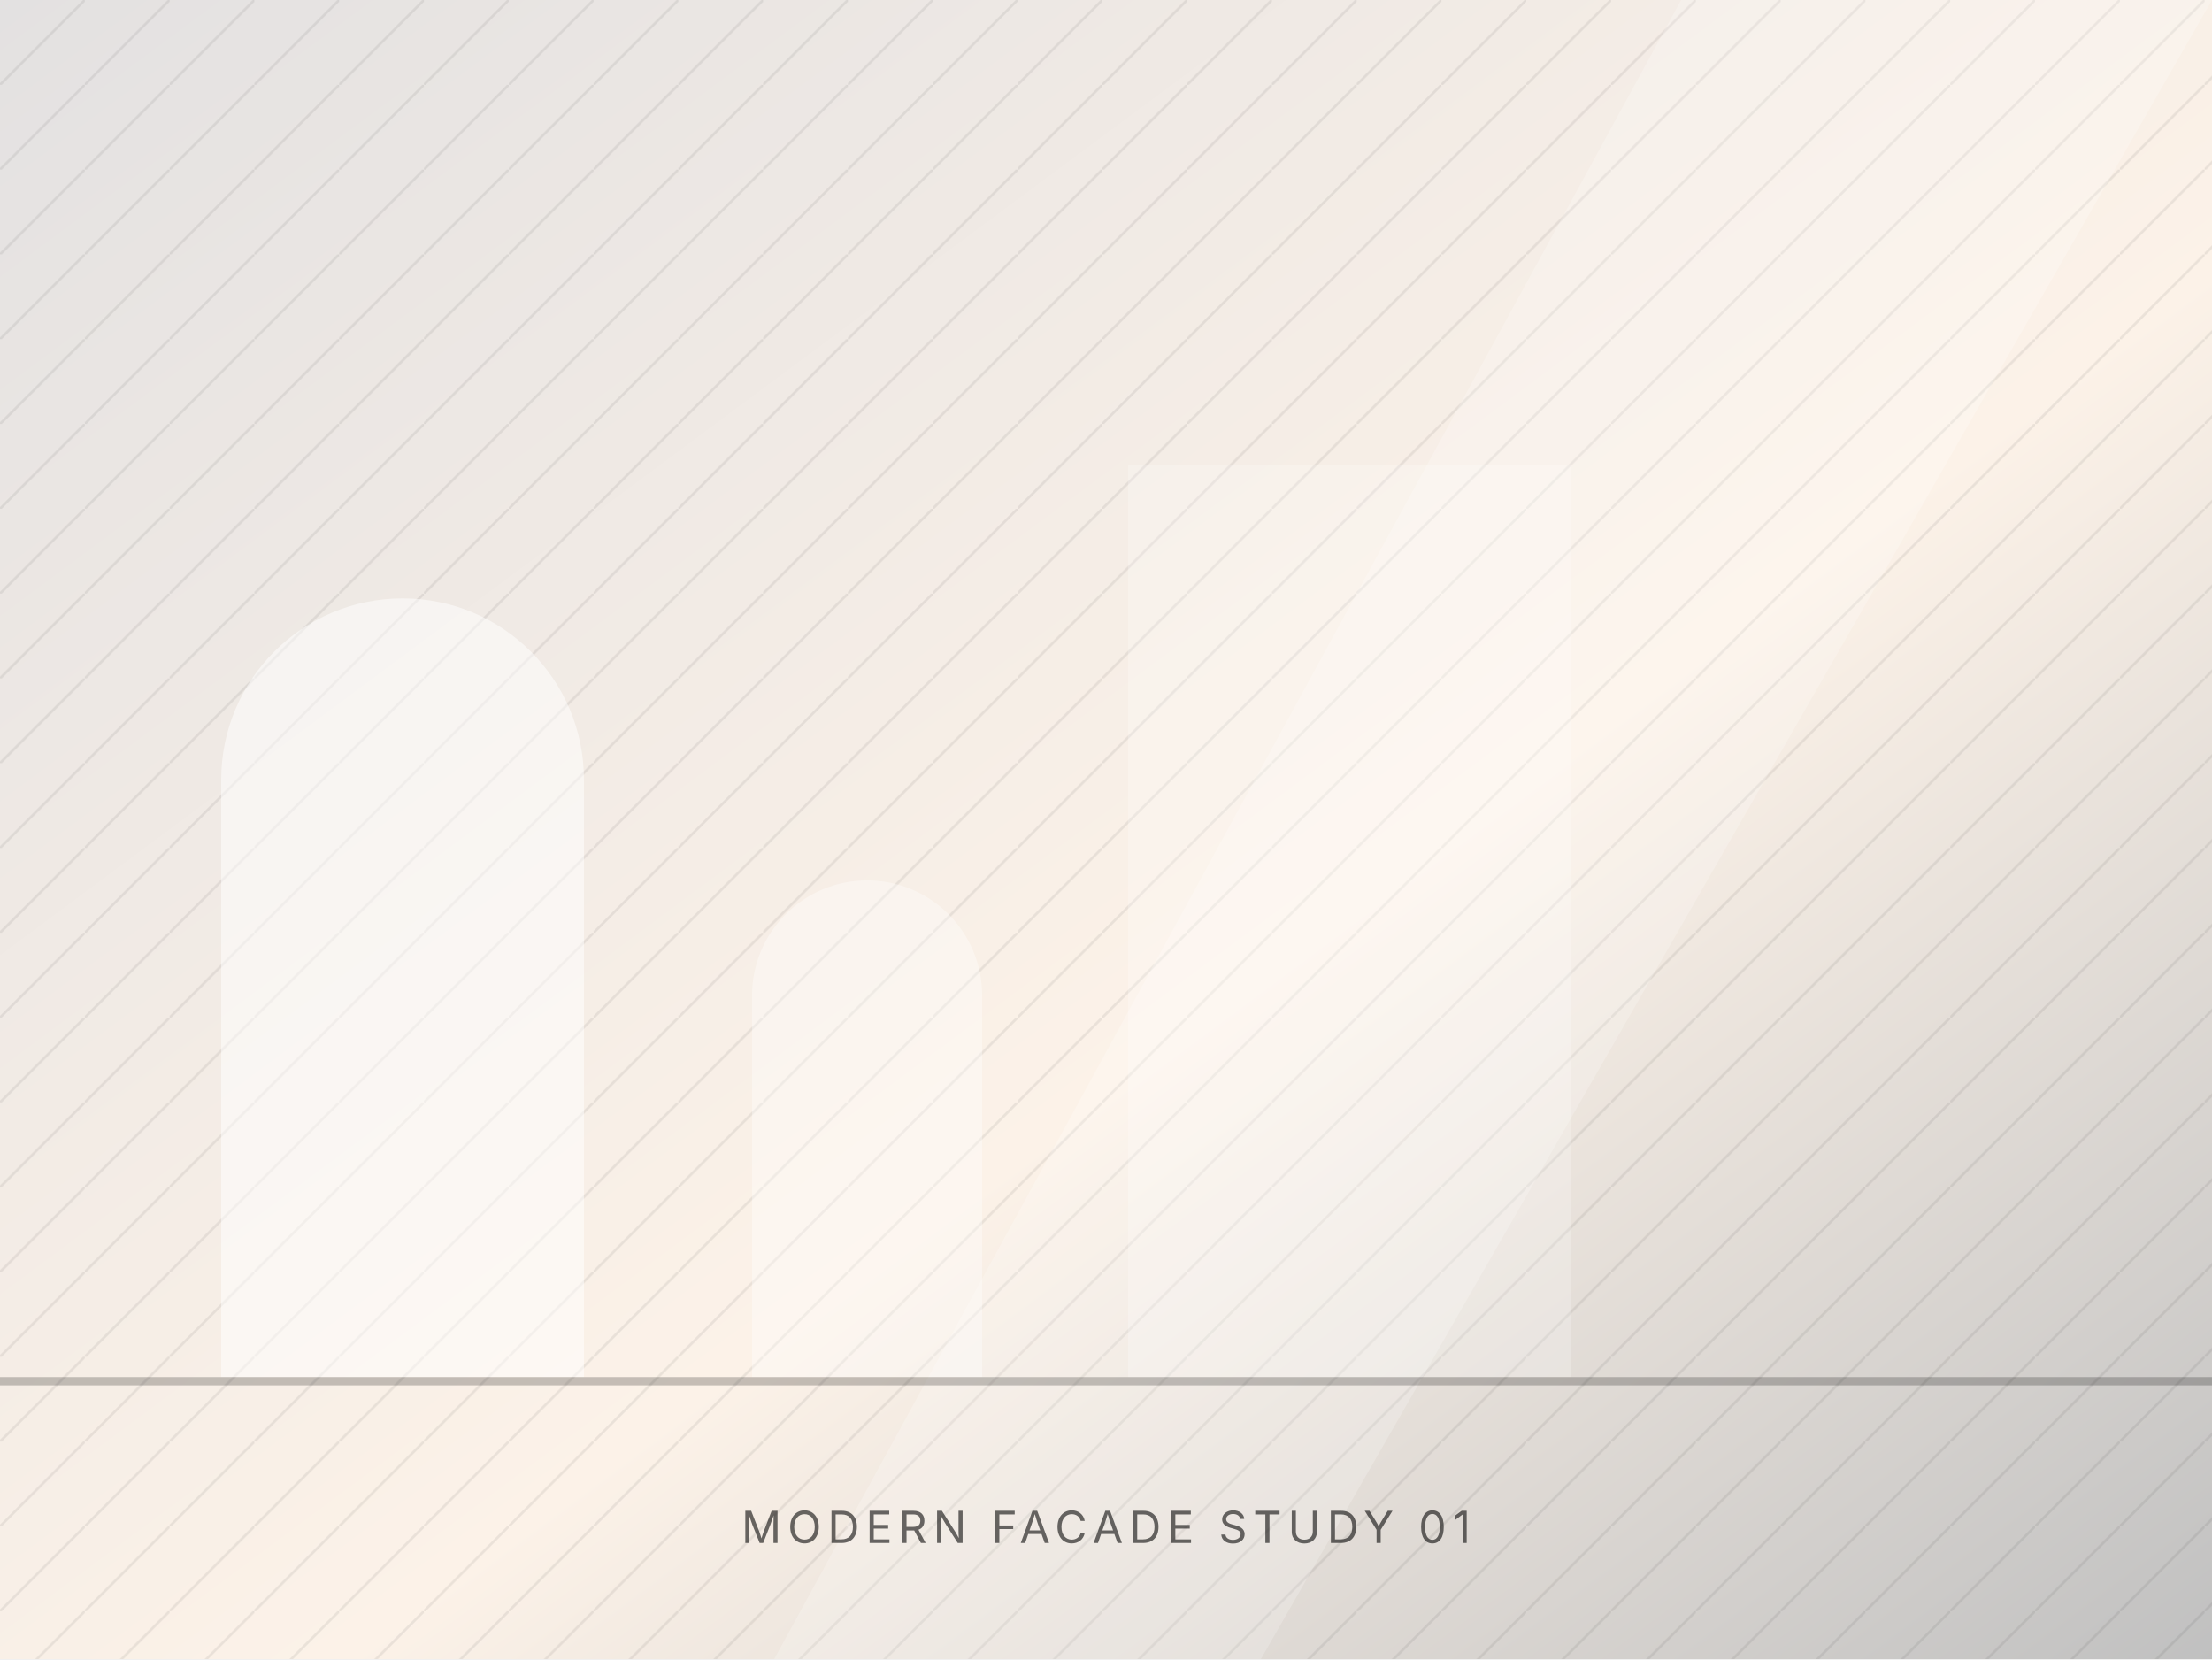
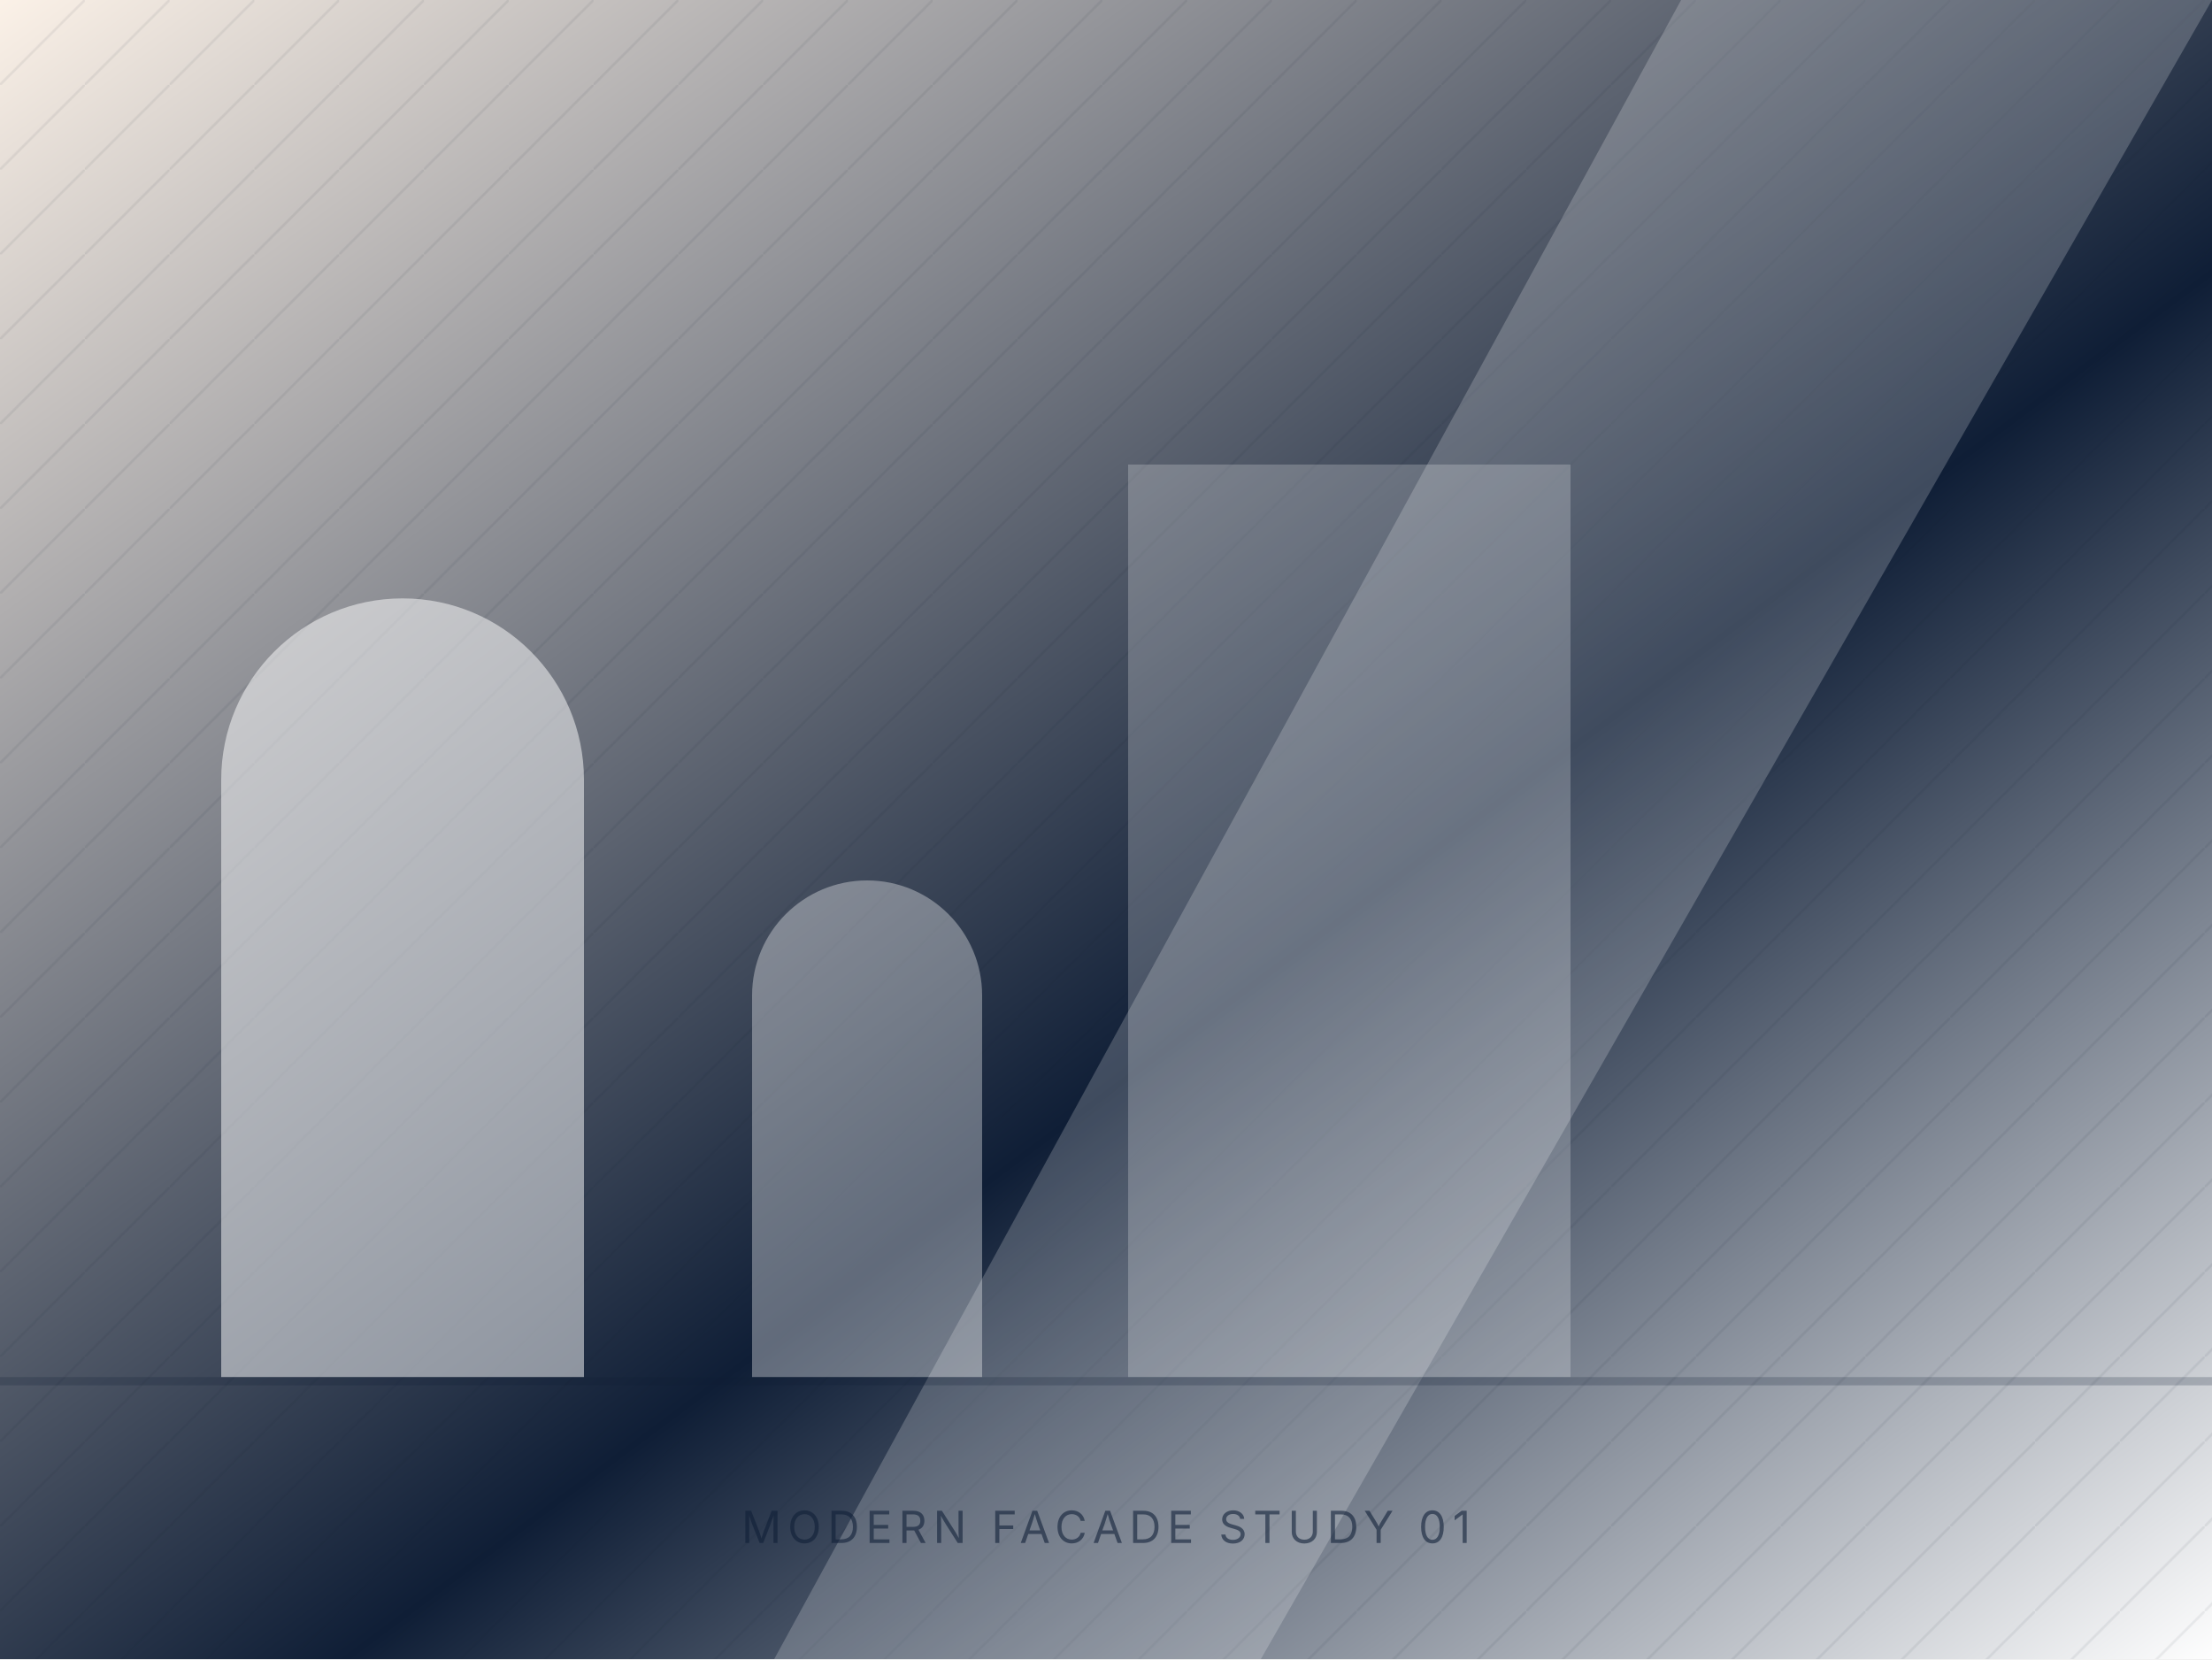
<svg xmlns="http://www.w3.org/2000/svg" viewBox="0 0 1200 900" width="1200" height="900">
  <defs>
    <linearGradient id="g" x1="0" y1="0" x2="1" y2="1">
-       <stop offset="0%" stop-color="#e3e1e1" />
-       <stop offset="58%" stop-color="#fcf2e8" />
-       <stop offset="100%" stop-color="#c0c0c0" />
+       <stop offset="0%" stop-color="#fcf2e8" />
+       <stop offset="58%" stop-color="#0f1e36" />
+       <stop offset="100%" stop-color="#ffffff" />
    </linearGradient>
    <pattern id="d" width="46" height="46" patternUnits="userSpaceOnUse">
-       <path d="M0 46L46 0" stroke="#000000" stroke-opacity="0.07" stroke-width="1.4" />
+       <path d="M0 46L46 0" stroke="#0f1e36" stroke-opacity="0.07" stroke-width="1.4" />
    </pattern>
  </defs>
  <rect width="1200" height="900" fill="url(#g)" />
  <rect width="1200" height="900" fill="url(#d)" />
  <path d="M120 747V423a98.4 98.4 0 0 1 196.8 0V747Z" fill="#fff" fill-opacity="0.5" />
  <path d="M408 747V540a62.4 62.4 0 0 1 124.8 0V747Z" fill="#fff" fill-opacity="0.34" />
  <rect x="612" y="252" width="240" height="495" fill="#fff" fill-opacity="0.22" />
  <path d="M912 0H1200L684 900H420Z" fill="#fff" fill-opacity="0.2" />
-   <rect y="747" width="1200" height="4.5" fill="#000000" fill-opacity="0.22" />
-   <text x="600" y="837" text-anchor="middle" font-family="system-ui,-apple-system,Segoe UI,sans-serif" font-size="24" letter-spacing="3.36" fill="#000000" fill-opacity="0.58">MODERN FACADE STUDY 01</text>
+   <rect y="747" width="1200" height="4.5" fill="#0f1e36" fill-opacity="0.22" />
+   <text x="600" y="837" text-anchor="middle" font-family="system-ui,-apple-system,Segoe UI,sans-serif" font-size="24" letter-spacing="3.36" fill="#0f1e36" fill-opacity="0.58">MODERN FACADE STUDY 01</text>
</svg>
